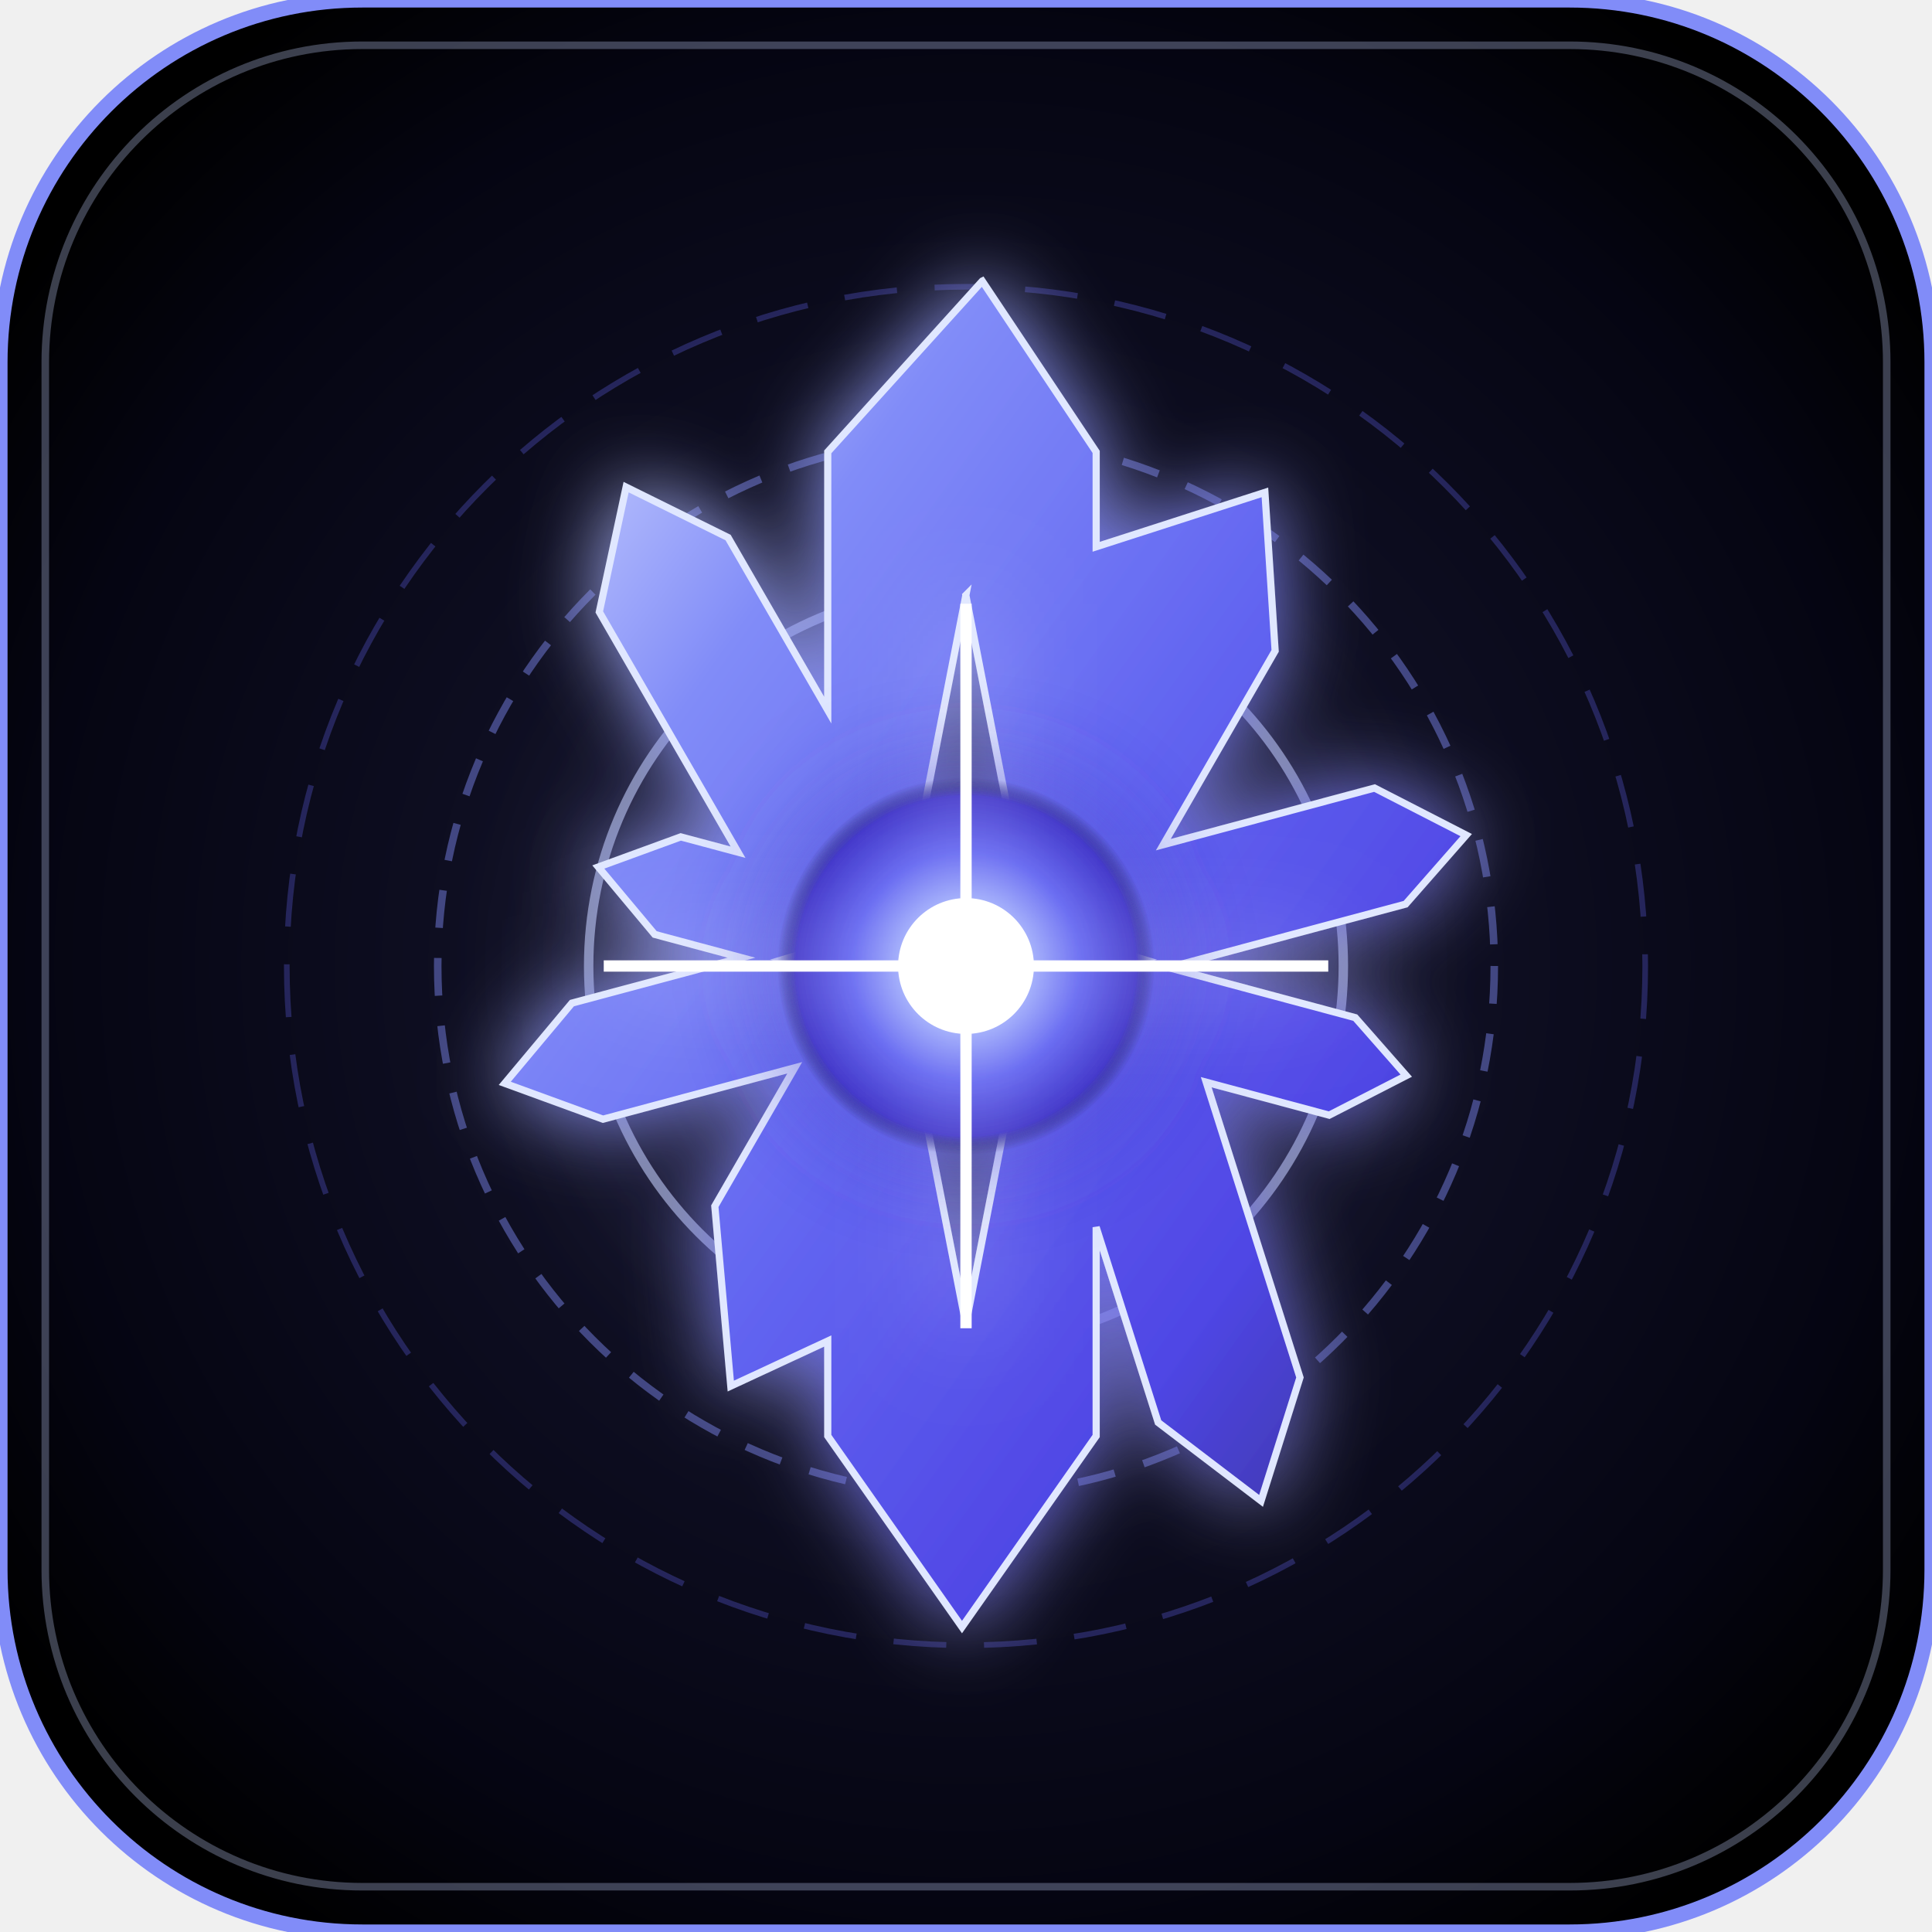
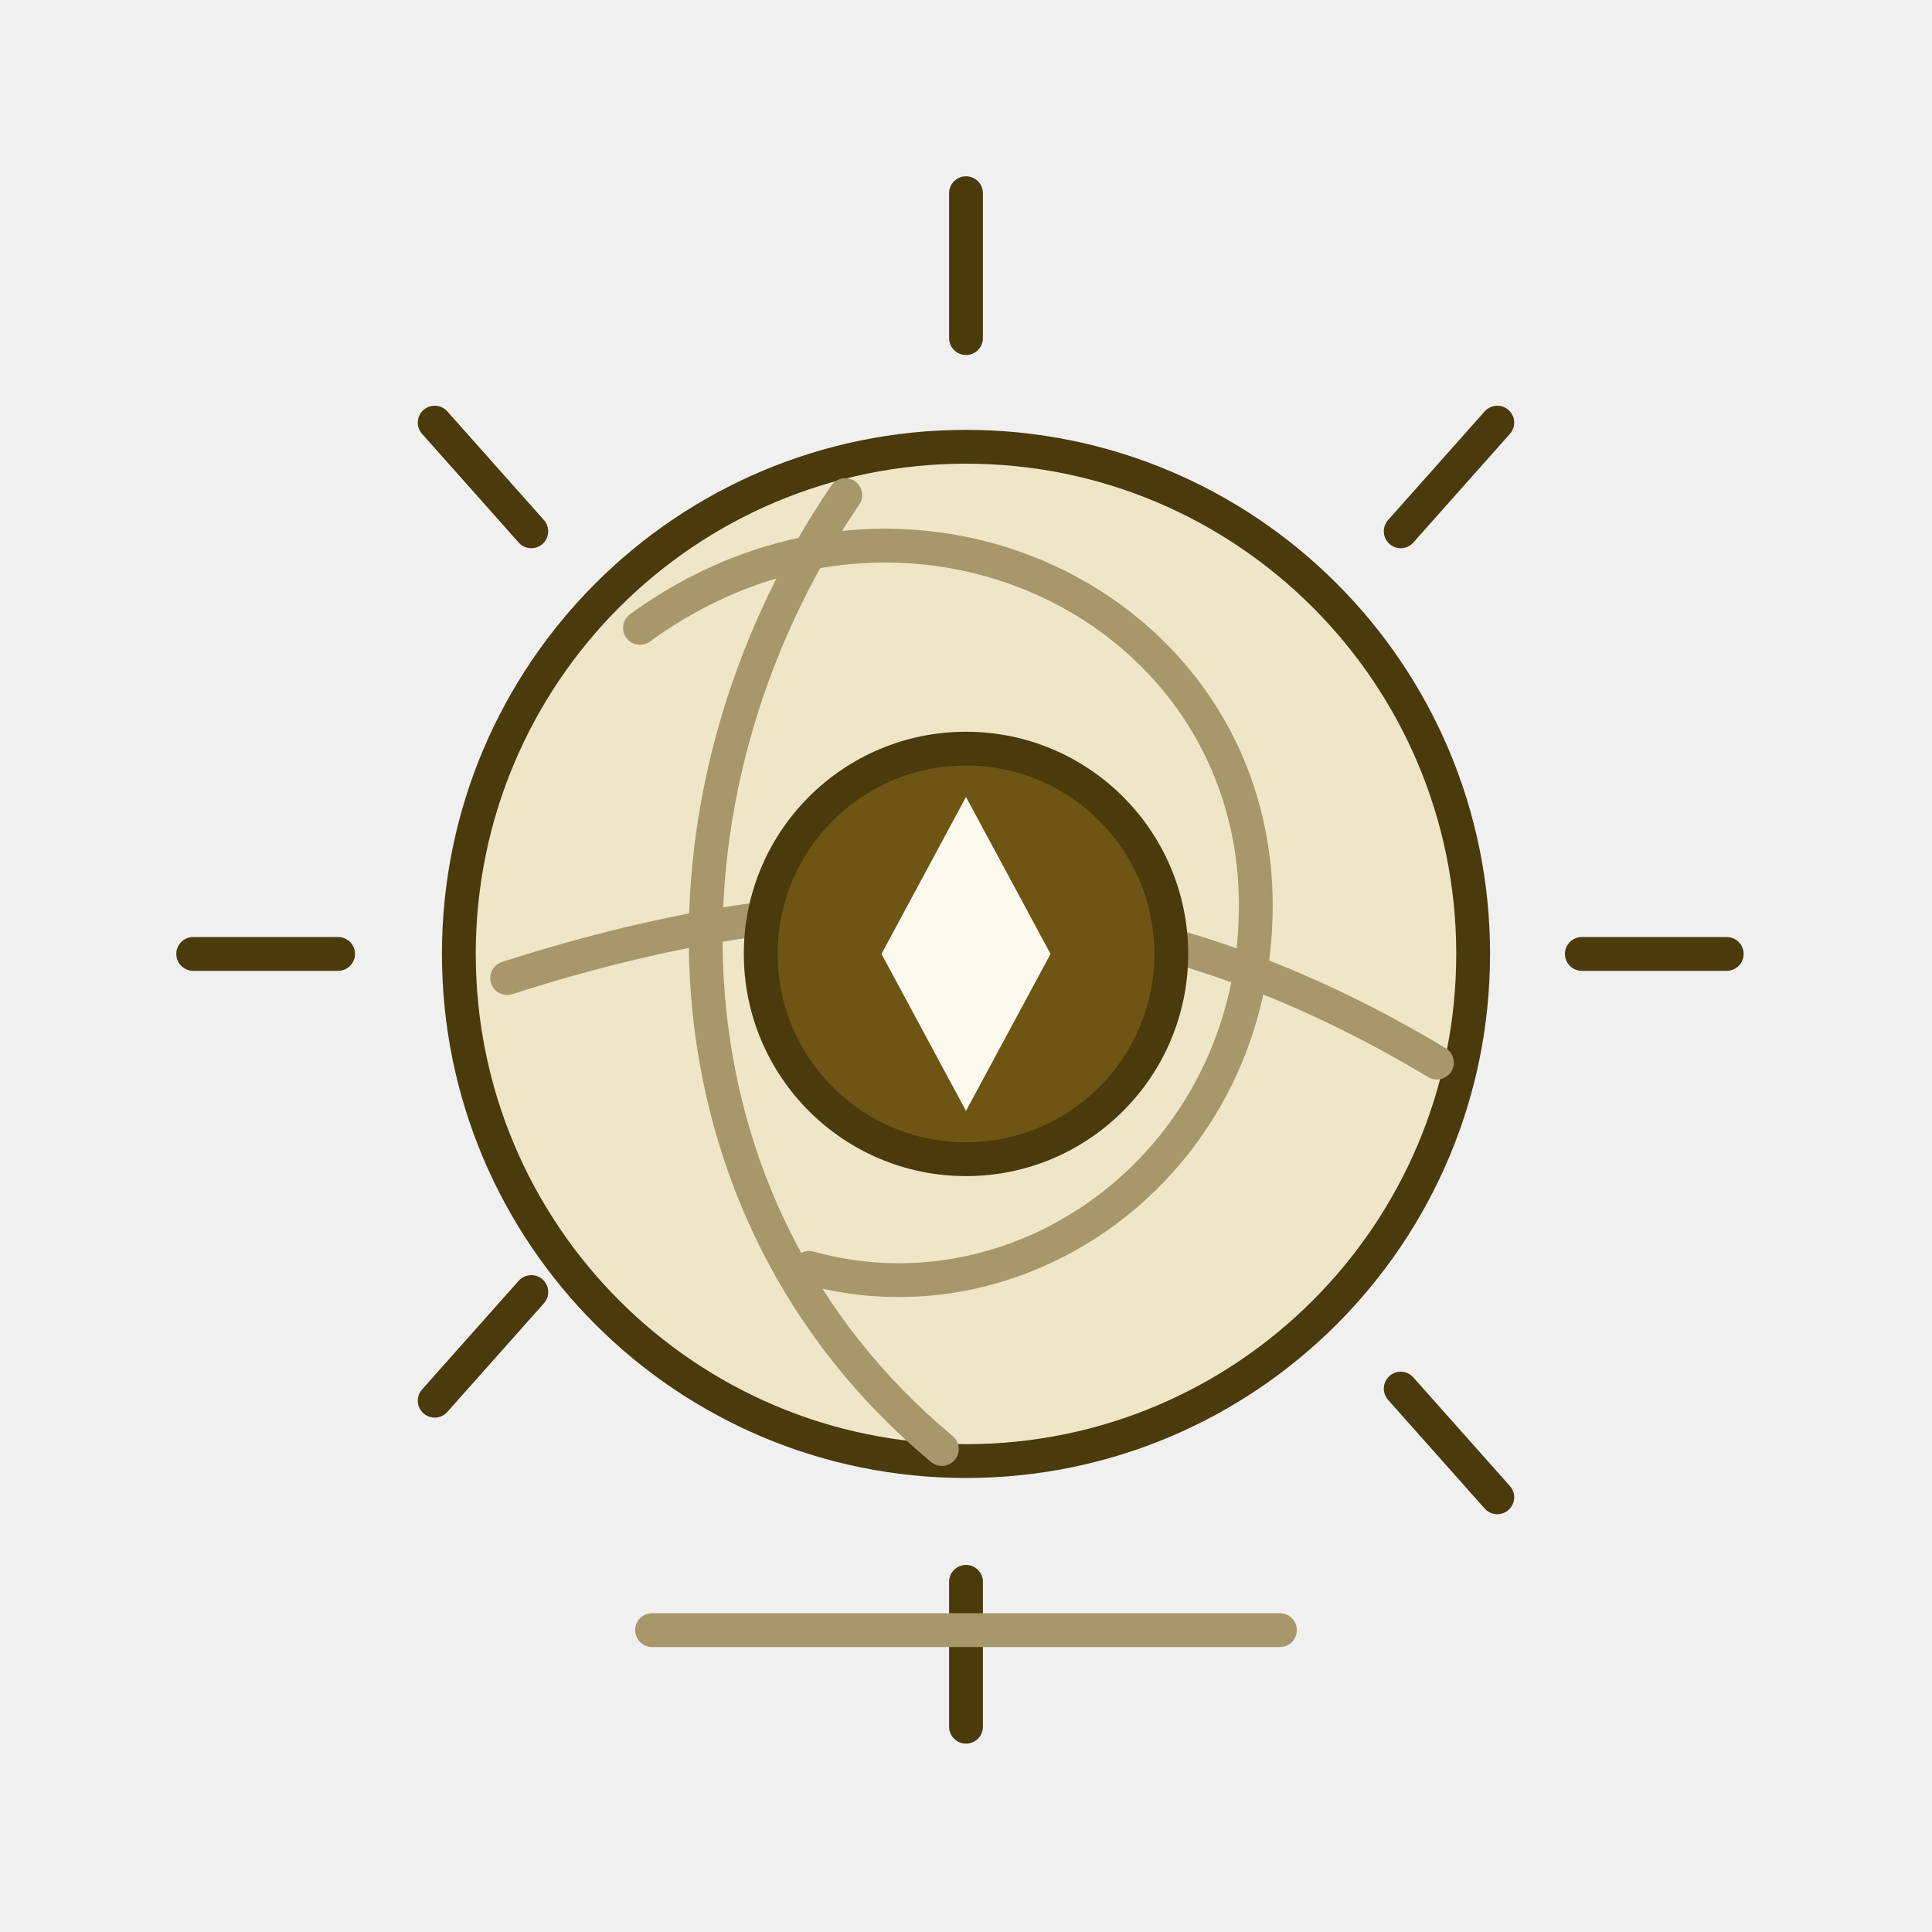
- <svg xmlns="http://www.w3.org/2000/svg" viewBox="0 0 512 512" width="100%" height="100%">
-   <defs>
-     <radialGradient id="voidBg" cx="50%" cy="50%" r="60%">
-       <stop offset="0%" stop-color="#1E1B4B" />
-       <stop offset="40%" stop-color="#0F0F23" />
-       <stop offset="80%" stop-color="#050512" />
-       <stop offset="100%" stop-color="#000000" />
-     </radialGradient>
-     <linearGradient id="hogyokuCrystal" x1="0%" y1="0%" x2="100%" y2="100%">
-       <stop offset="0%" stop-color="#E0E7FF" />
-       <stop offset="25%" stop-color="#818CF8" />
-       <stop offset="50%" stop-color="#6366F1" />
-       <stop offset="75%" stop-color="#4F46E5" />
-       <stop offset="100%" stop-color="#312E81" />
-     </linearGradient>
-     <radialGradient id="corePulse" cx="50%" cy="50%" r="50%">
-       <stop offset="0%" stop-color="#FFFFFF" />
-       <stop offset="30%" stop-color="#A5B4FC" />
-       <stop offset="60%" stop-color="#6366F1" />
-       <stop offset="90%" stop-color="#4338CA" />
-       <stop offset="100%" stop-color="#1E1B4B" stop-opacity="0" />
-     </radialGradient>
-     <filter id="cosmicGlow" x="-30%" y="-30%" width="160%" height="160%">
-       <feGaussianBlur stdDeviation="14" result="blur" />
-       <feComposite in="SourceGraphic" in2="blur" operator="over" />
-     </filter>
-   </defs>
-   <rect width="512" height="512" rx="96" fill="url(#voidBg)" stroke="#818CF8" stroke-width="4" />
-   <rect x="12" y="12" width="488" height="488" rx="84" fill="none" stroke="#C7D2FE" stroke-opacity="0.3" stroke-width="2" />
-   <circle cx="256" cy="256" r="180" fill="none" stroke="#6366F1" stroke-width="1.5" stroke-dasharray="14 10" opacity="0.3" />
-   <circle cx="256" cy="256" r="140" fill="none" stroke="#818CF8" stroke-width="2" stroke-dasharray="10 8" opacity="0.45" />
-   <circle cx="256" cy="256" r="100" fill="none" stroke="#C7D2FE" stroke-width="2.5" opacity="0.6" filter="url(#cosmicGlow)" />
-   <g transform="translate(60, 60) scale(0.76)" filter="url(#cosmicGlow)">
-     <path d="m263.563 19.063-53.875 59.562v90.063l-34.75-60.188-35.563-17.594-9.344 43.53 48.376 83.783-19.97-5.345-28.75 10.5 19.658 23.5 30.28 8.125-59.155 15.844-23.407 27.97 34.25 12.498 66.875-17.937-27.875 48.28 5.562 62.72 33.813-15.72v33.126l46.812 66.626 46.78-66.625v-72.81l21.626 68.092 35.875 27.344 13.564-43.03-32.688-102.97 42.875 11.5 26.876-13.78-17.78-20.22-64.595-17.312-.092-.25 82.25-22.03 21.125-24.064-31.97-16.406-73.656 19.75 39-67.594-3.562-55.25-58.844 18.97V78.624l-39.717-59.563zm-5.72 109.562 22.438 115.03 39.876 12.032-39.875 12.032-22.436 115.03-22.375-114.53-41.595-12.533 41.594-12.53 22.374-114.532z" fill="url(#hogyokuCrystal)" stroke="#E0E7FF" stroke-width="2.5" />
+ <svg xmlns="http://www.w3.org/2000/svg" viewBox="0 0 160 160" fill="none" role="img" aria-labelledby="title">
+   <g stroke="#4A3A0C" stroke-width="2.8" stroke-linecap="round" stroke-linejoin="round">
+     <circle cx="80" cy="79" r="42" fill="#EFE6C8" />
+     <path d="M53 52c22-16 51-2 51 23 0 21-19 35-37 30M70 41c-17 25-16 59 8 79M42 81c28-9 52-8 77 7" stroke="#A8976B" />
+     <circle cx="80" cy="79" r="17" fill="#6E5514" />
+     <path d="m80 66 7 13-7 13-7-13Z" fill="#FBF8EE" stroke="none" />
+     <path d="M80 16v12m0 103v12m63-64h-12M28 79H16m108-44-8 9m-80 72 8-9m80 17-8-9M36 35l8 9" />
+     <path d="M54 135h52" stroke="#A8976B" />
  </g>
-   <circle cx="256" cy="256" r="50" fill="url(#corePulse)" filter="url(#cosmicGlow)" />
-   <circle cx="256" cy="256" r="18" fill="#FFFFFF" />
-   <path d="M256 160 L 256 352 M 160 256 L 352 256" stroke="#FFFFFF" stroke-width="3" filter="url(#cosmicGlow)" />
</svg>
